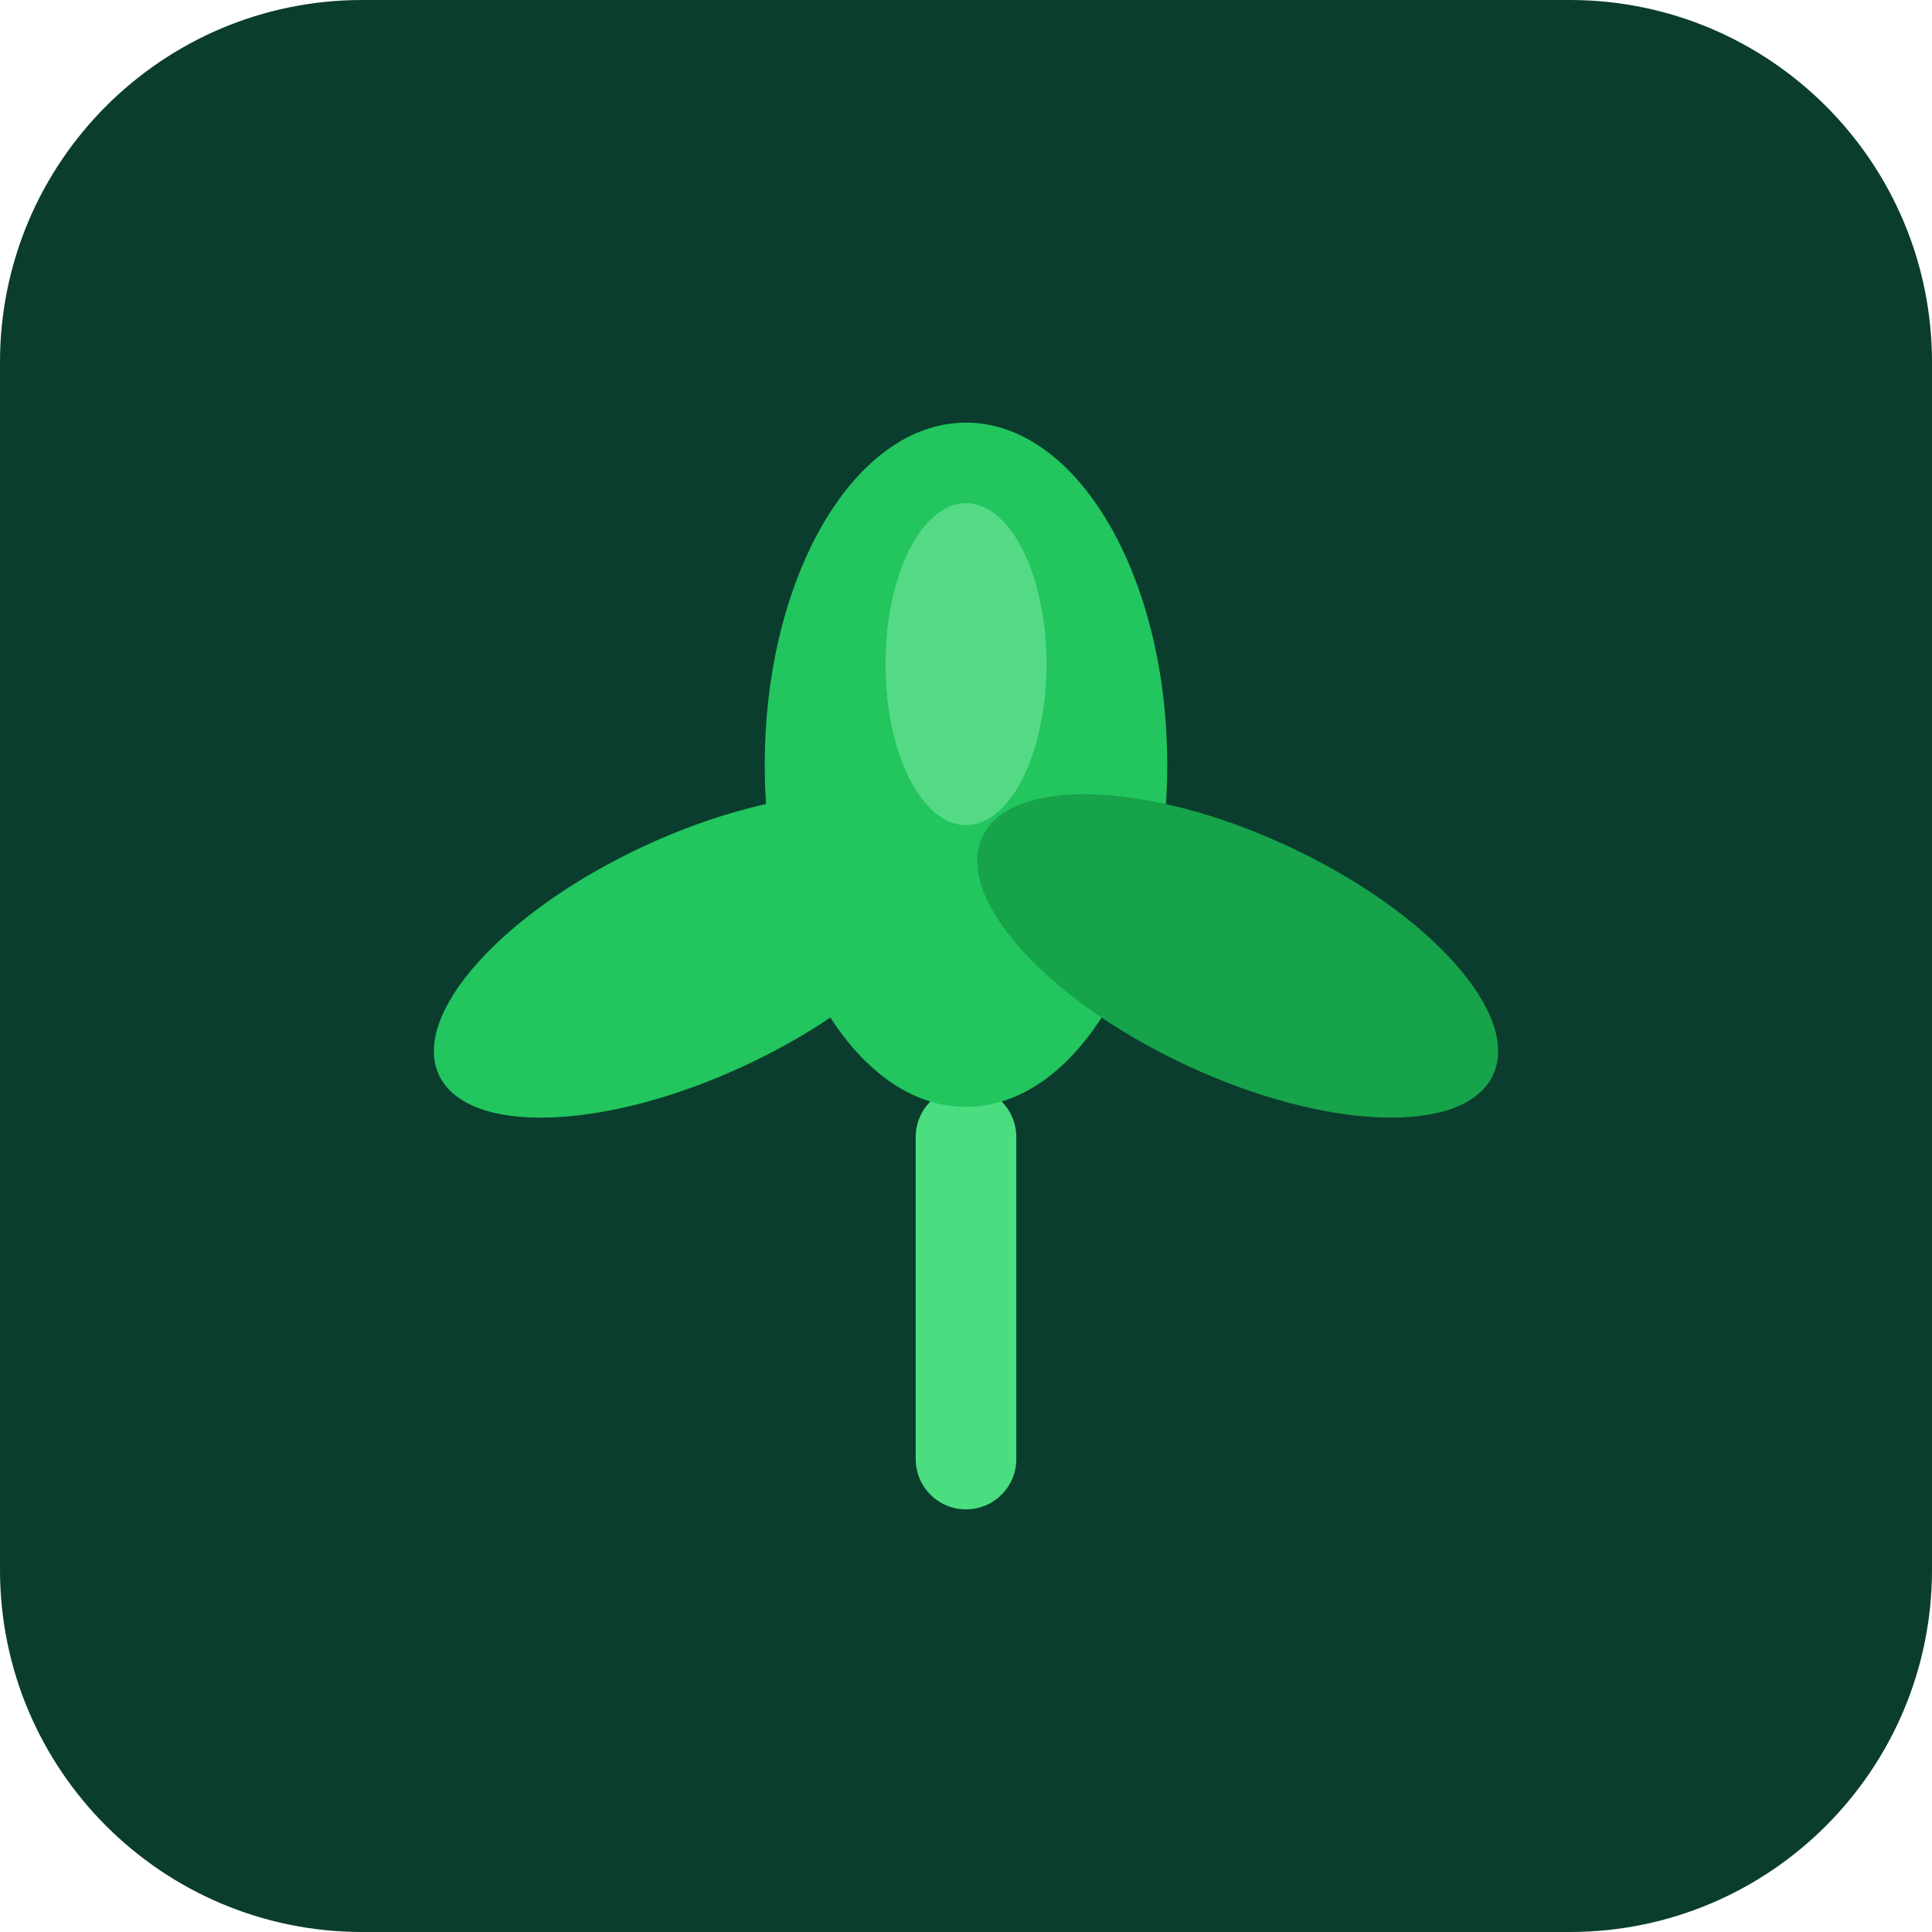
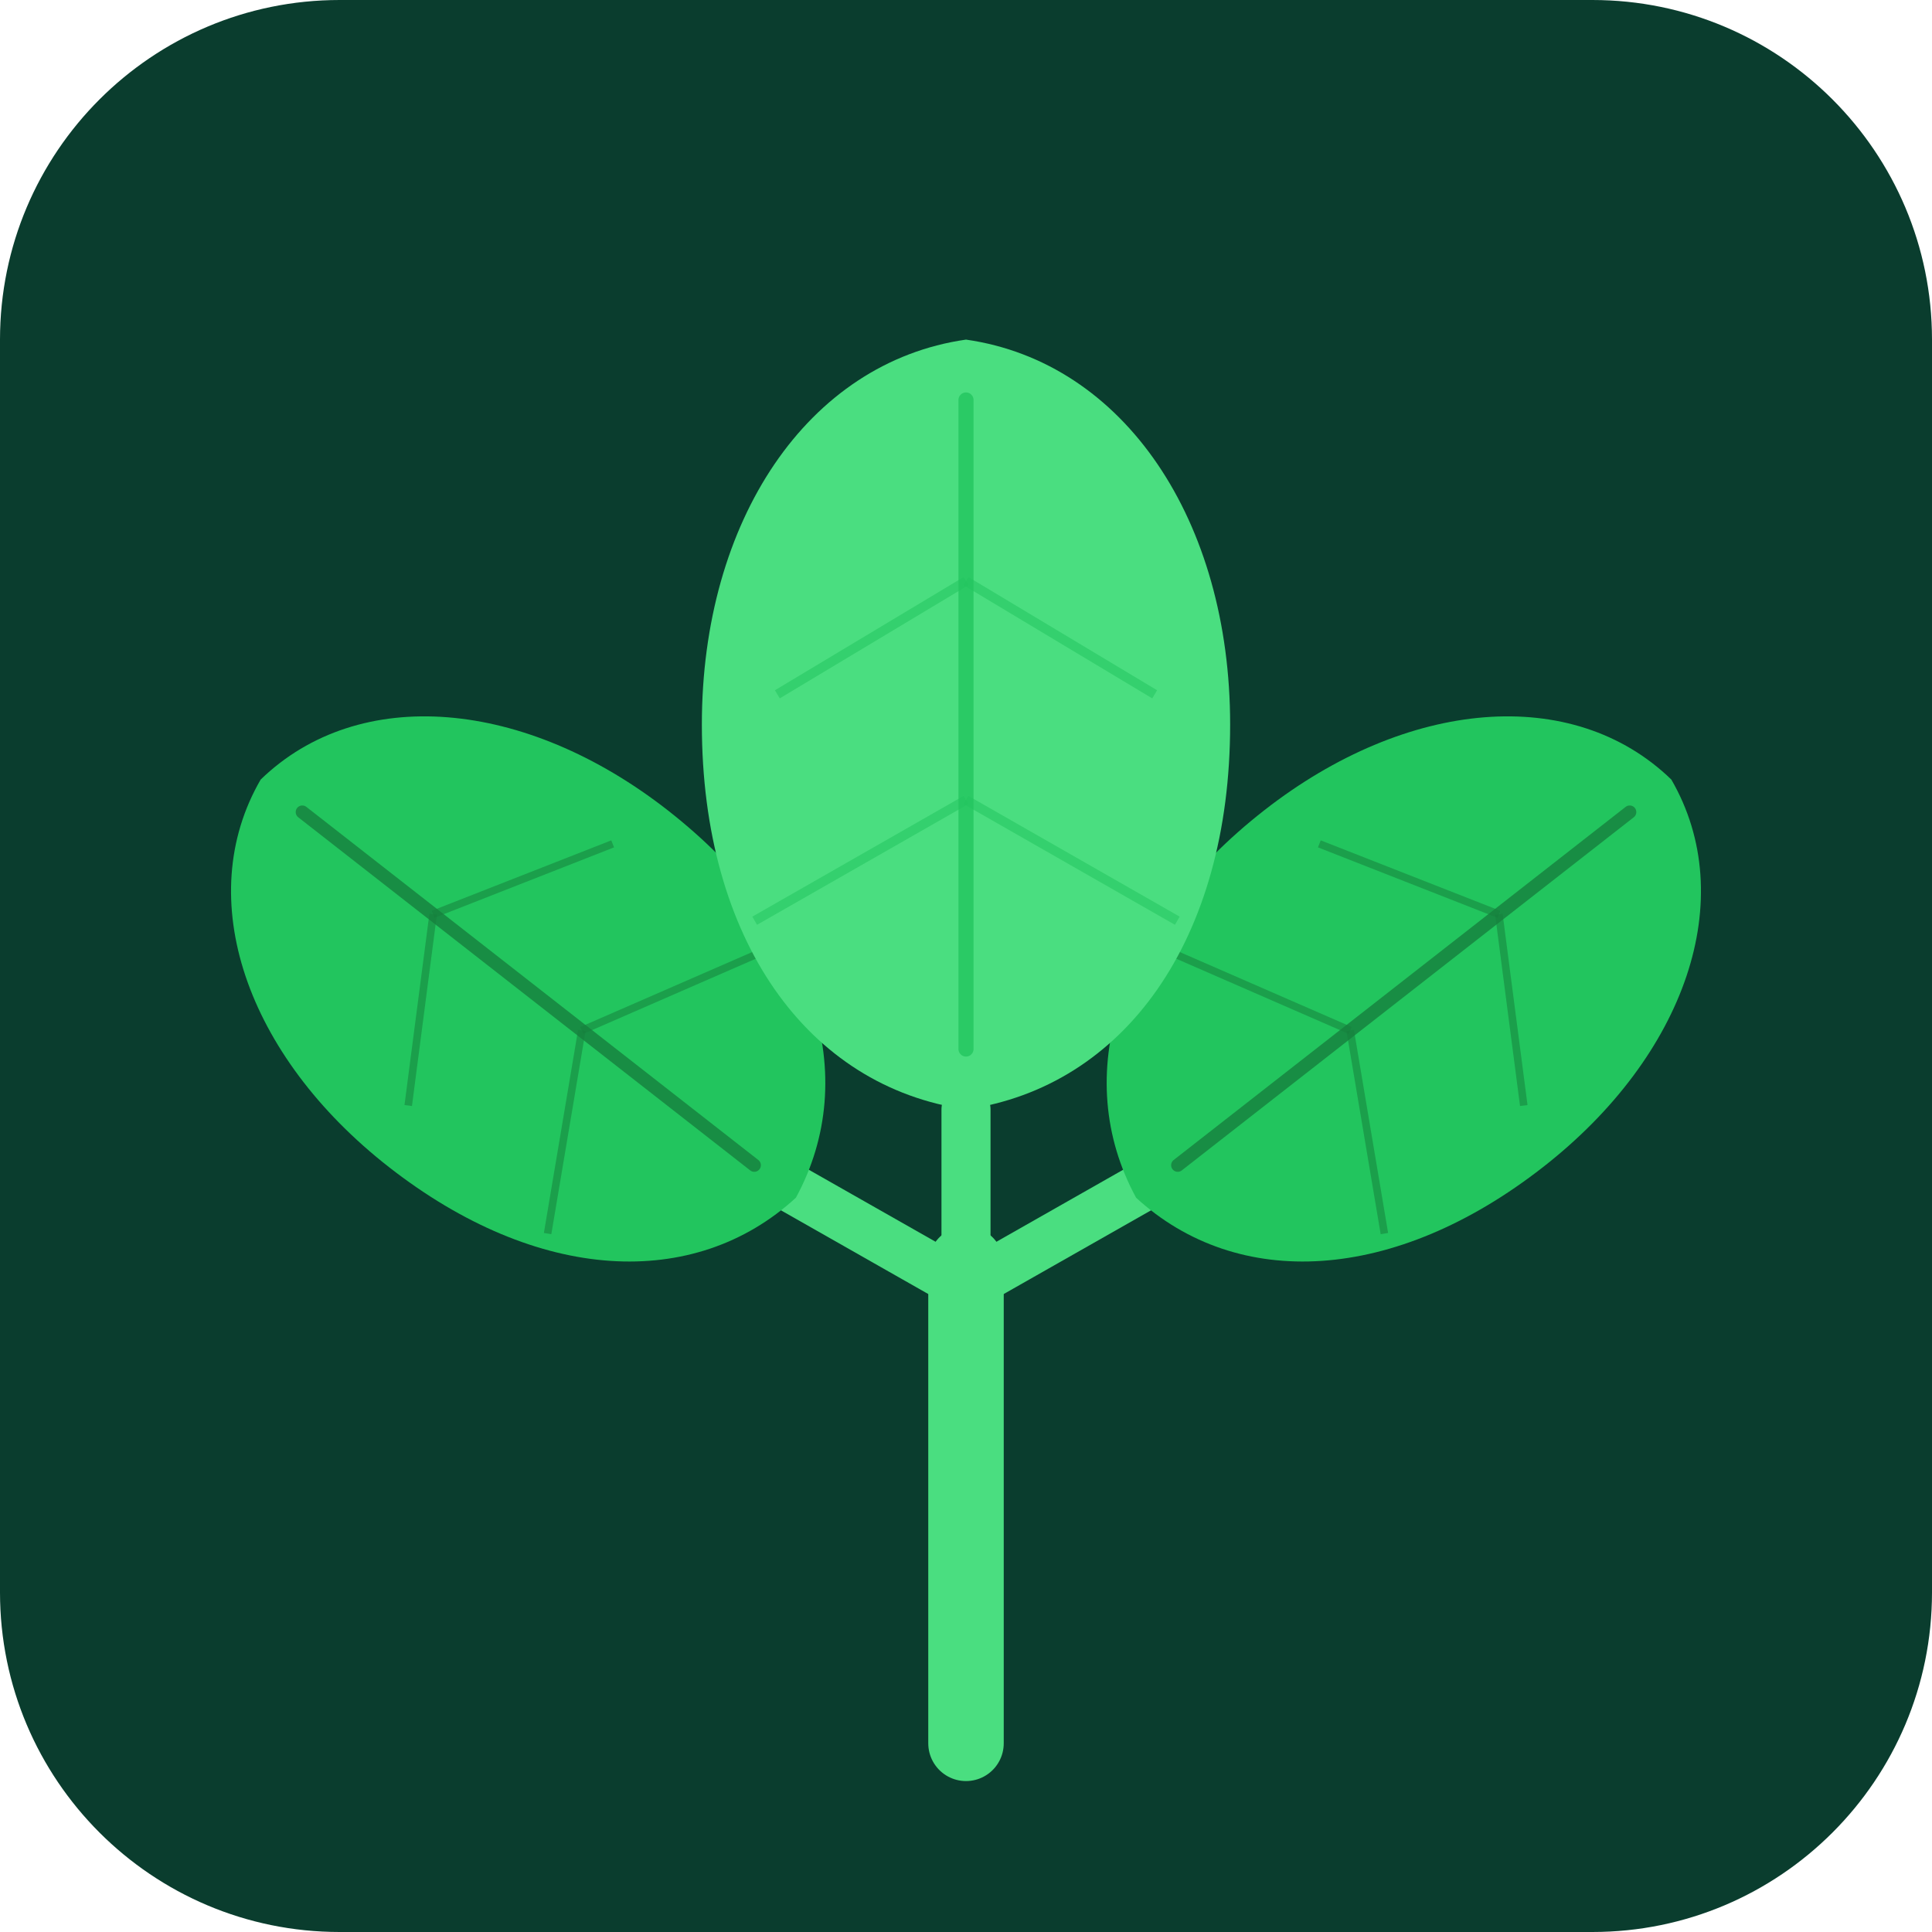
- <svg xmlns="http://www.w3.org/2000/svg" viewBox="0 0 192 192">
-   <rect width="192" height="192" rx="36" fill="#0A3D2E" />
-   <rect x="91" y="108" width="10" height="42" rx="5" fill="#4ADE80" />
-   <ellipse cx="96" cy="76" rx="20" ry="34" fill="#22C55E" />
-   <ellipse cx="69" cy="95" rx="28" ry="12" fill="#22C55E" transform="rotate(-25 69 95)" />
-   <ellipse cx="123" cy="95" rx="28" ry="12" fill="#16A34A" transform="rotate(25 123 95)" />
-   <ellipse cx="96" cy="66" rx="8" ry="16" fill="#86EFAC" opacity="0.5" />
+ <svg xmlns="http://www.w3.org/2000/svg" viewBox="0 0 512 512">
+   <rect width="512" height="512" rx="90" fill="#0A3D2E" />
+   <line x1="256" y1="462" x2="256" y2="335" stroke="#4ADE80" stroke-width="20" stroke-linecap="round" />
+   <line x1="254" y1="340" x2="210" y2="315" stroke="#4ADE80" stroke-width="13" stroke-linecap="round" />
+   <line x1="258" y1="340" x2="302" y2="315" stroke="#4ADE80" stroke-width="13" stroke-linecap="round" />
+   <line x1="256" y1="336" x2="256" y2="294" stroke="#4ADE80" stroke-width="13" stroke-linecap="round" />
+   <g transform="translate(140,262) rotate(-52)">
+     <path d="M 0,-90 C 36,-85 60,-48 60,0 C 60,50 36,84 0,90 C -36,84 -60,50 -60,0 C -60,-48 -36,-85 0,-90 Z" fill="#22C55E" />
+     <line x1="0" y1="-76" x2="0" y2="76" stroke="#15803D" stroke-width="3.5" stroke-linecap="round" opacity="0.8" />
+     <line x1="0" y1="-32" x2="-44" y2="-6" stroke="#15803D" stroke-width="2" opacity="0.55" />
+     <line x1="0" y1="-32" x2=" 44" y2="-6" stroke="#15803D" stroke-width="2" opacity="0.55" />
+     <line x1="0" y1=" 18" x2="-48" y2=" 44" stroke="#15803D" stroke-width="2" opacity="0.55" />
+     <line x1="0" y1=" 18" x2=" 48" y2=" 44" stroke="#15803D" stroke-width="2" opacity="0.55" />
+   </g>
+   <g transform="translate(372,262) rotate(52)">
+     <path d="M 0,-90 C 36,-85 60,-48 60,0 C 60,50 36,84 0,90 C -36,84 -60,50 -60,0 C -60,-48 -36,-85 0,-90 Z" fill="#22C55E" />
+     <line x1="0" y1="-76" x2="0" y2="76" stroke="#15803D" stroke-width="3.5" stroke-linecap="round" opacity="0.8" />
+     <line x1="0" y1="-32" x2="-44" y2="-6" stroke="#15803D" stroke-width="2" opacity="0.55" />
+     <line x1="0" y1="-32" x2=" 44" y2="-6" stroke="#15803D" stroke-width="2" opacity="0.55" />
+     <line x1="0" y1=" 18" x2="-48" y2=" 44" stroke="#15803D" stroke-width="2" opacity="0.55" />
+     <line x1="0" y1=" 18" x2=" 48" y2=" 44" stroke="#15803D" stroke-width="2" opacity="0.55" />
+   </g>
+   <g transform="translate(256,192)">
+     <path d="M 0,-102 C 42,-96 70,-54 70,0 C 70,57 42,96 0,102 C -42,96 -70,57 -70,0 C -70,-54 -42,-96 0,-102 Z" fill="#4ADE80" />
+     <line x1="0" y1="-86" x2="0" y2="86" stroke="#22C55E" stroke-width="4" stroke-linecap="round" opacity="0.8" />
+     <line x1="0" y1="-38" x2="-50" y2="-8" stroke="#22C55E" stroke-width="2.5" opacity="0.55" />
+     <line x1="0" y1="-38" x2=" 50" y2="-8" stroke="#22C55E" stroke-width="2.5" opacity="0.55" />
+     <line x1="0" y1=" 20" x2="-56" y2=" 52" stroke="#22C55E" stroke-width="2.5" opacity="0.55" />
+     <line x1="0" y1=" 20" x2=" 56" y2=" 52" stroke="#22C55E" stroke-width="2.5" opacity="0.55" />
+   </g>
</svg>
